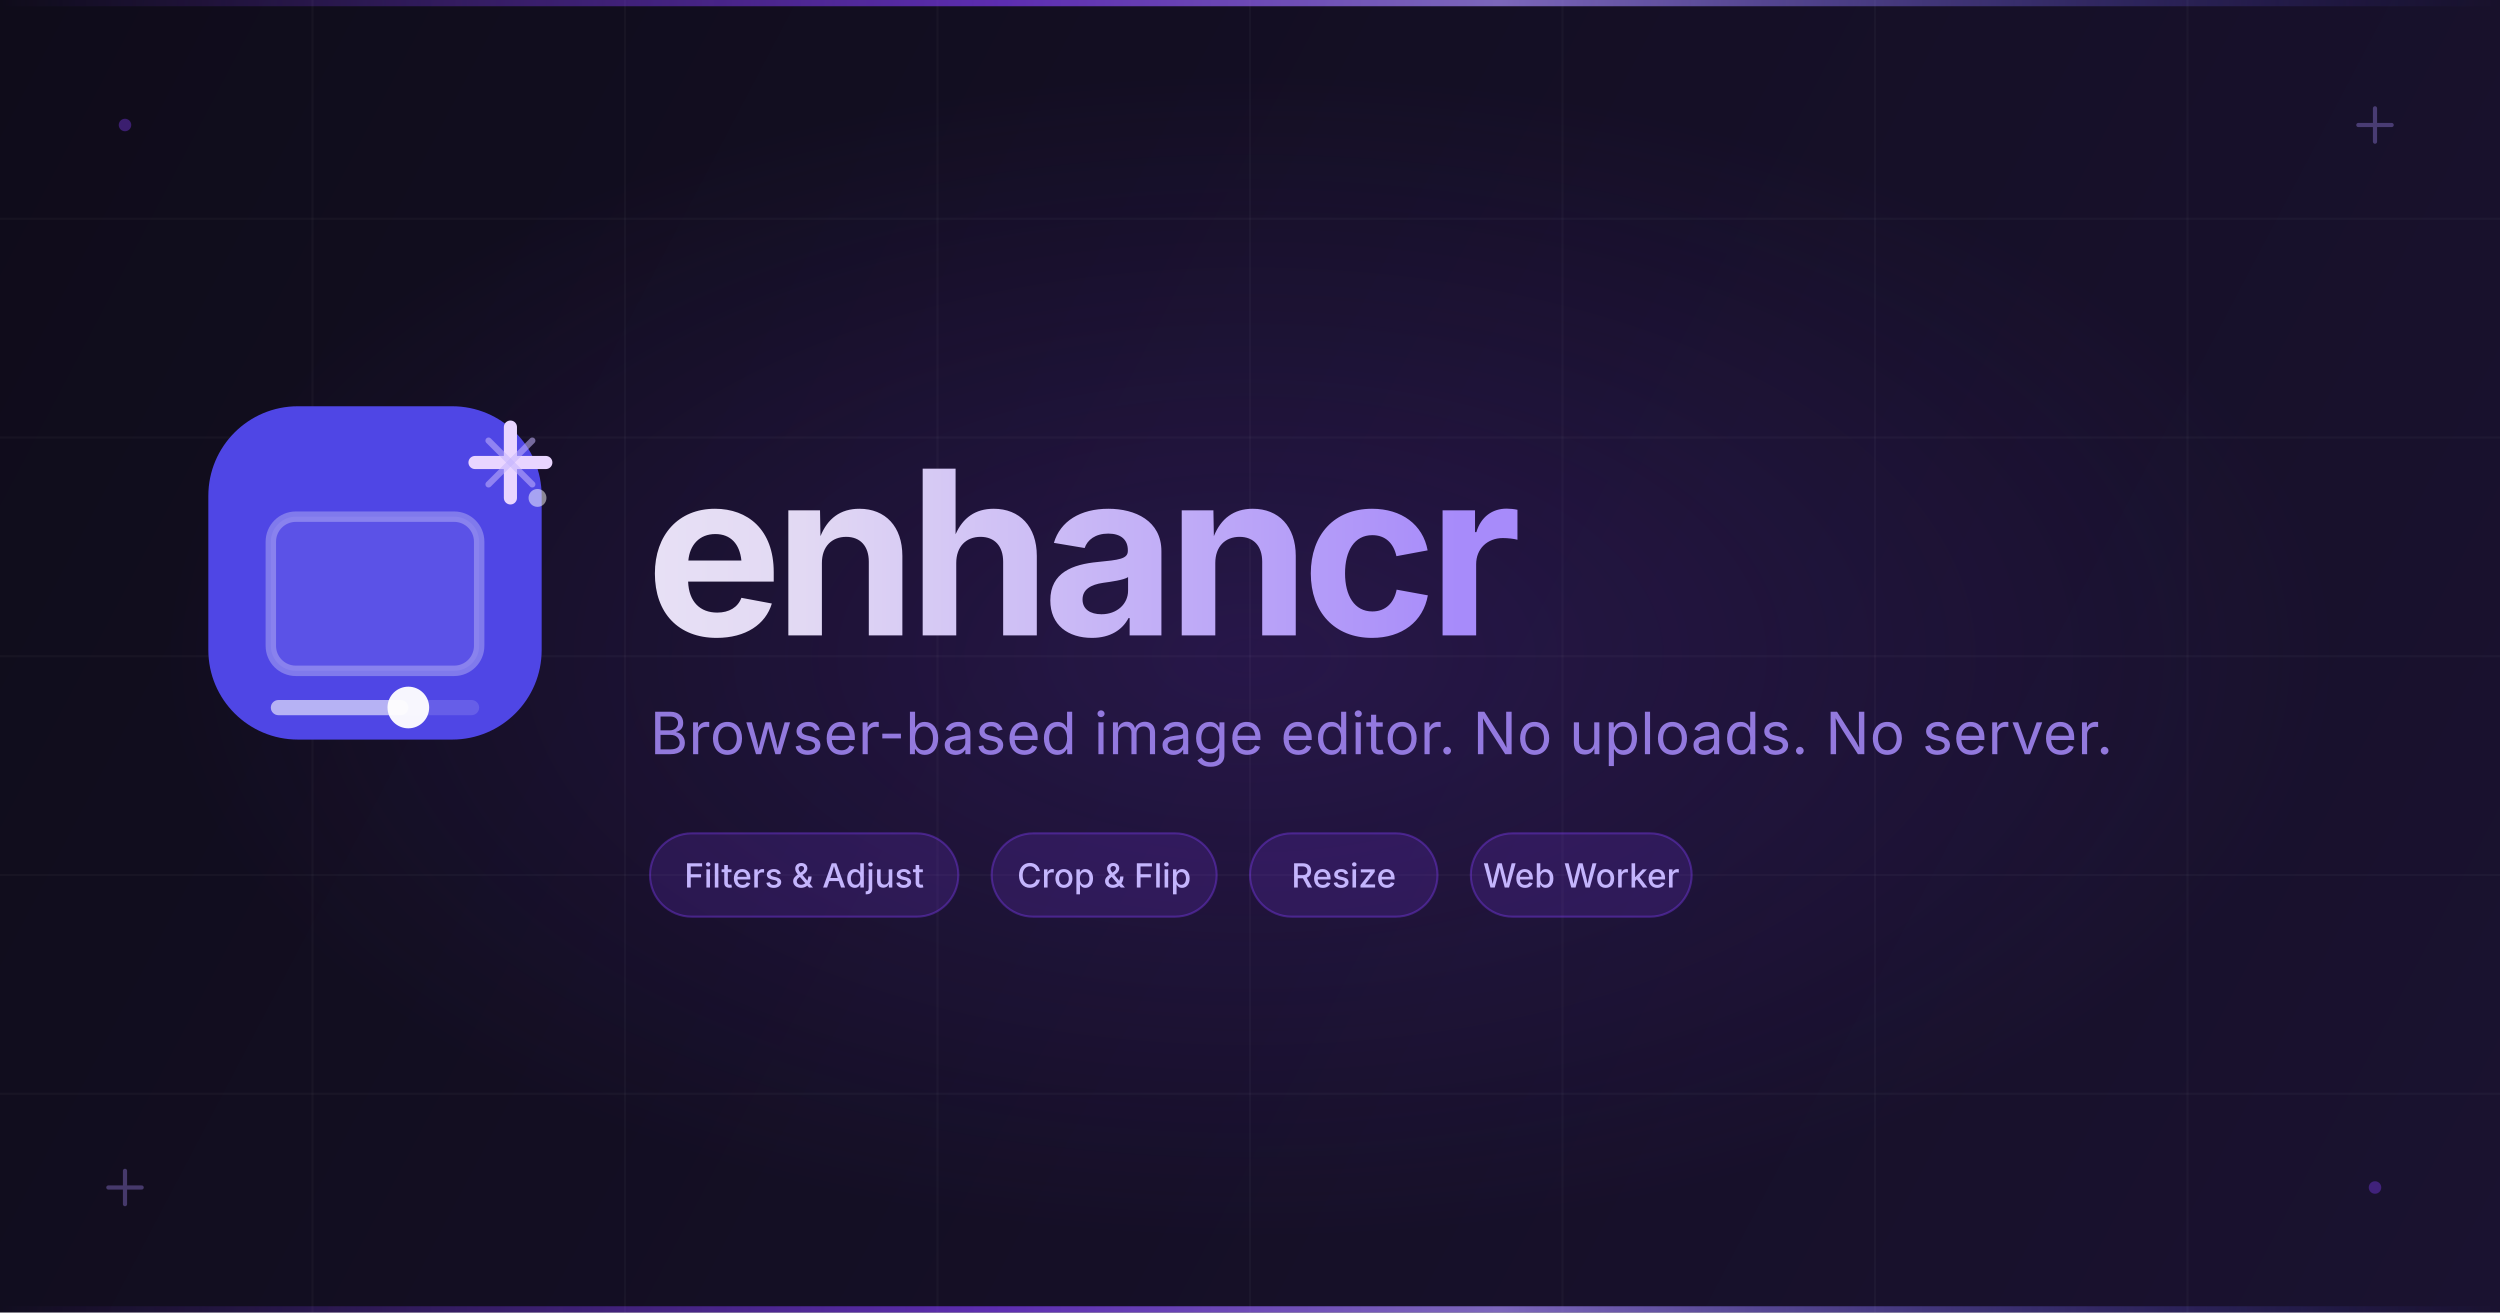
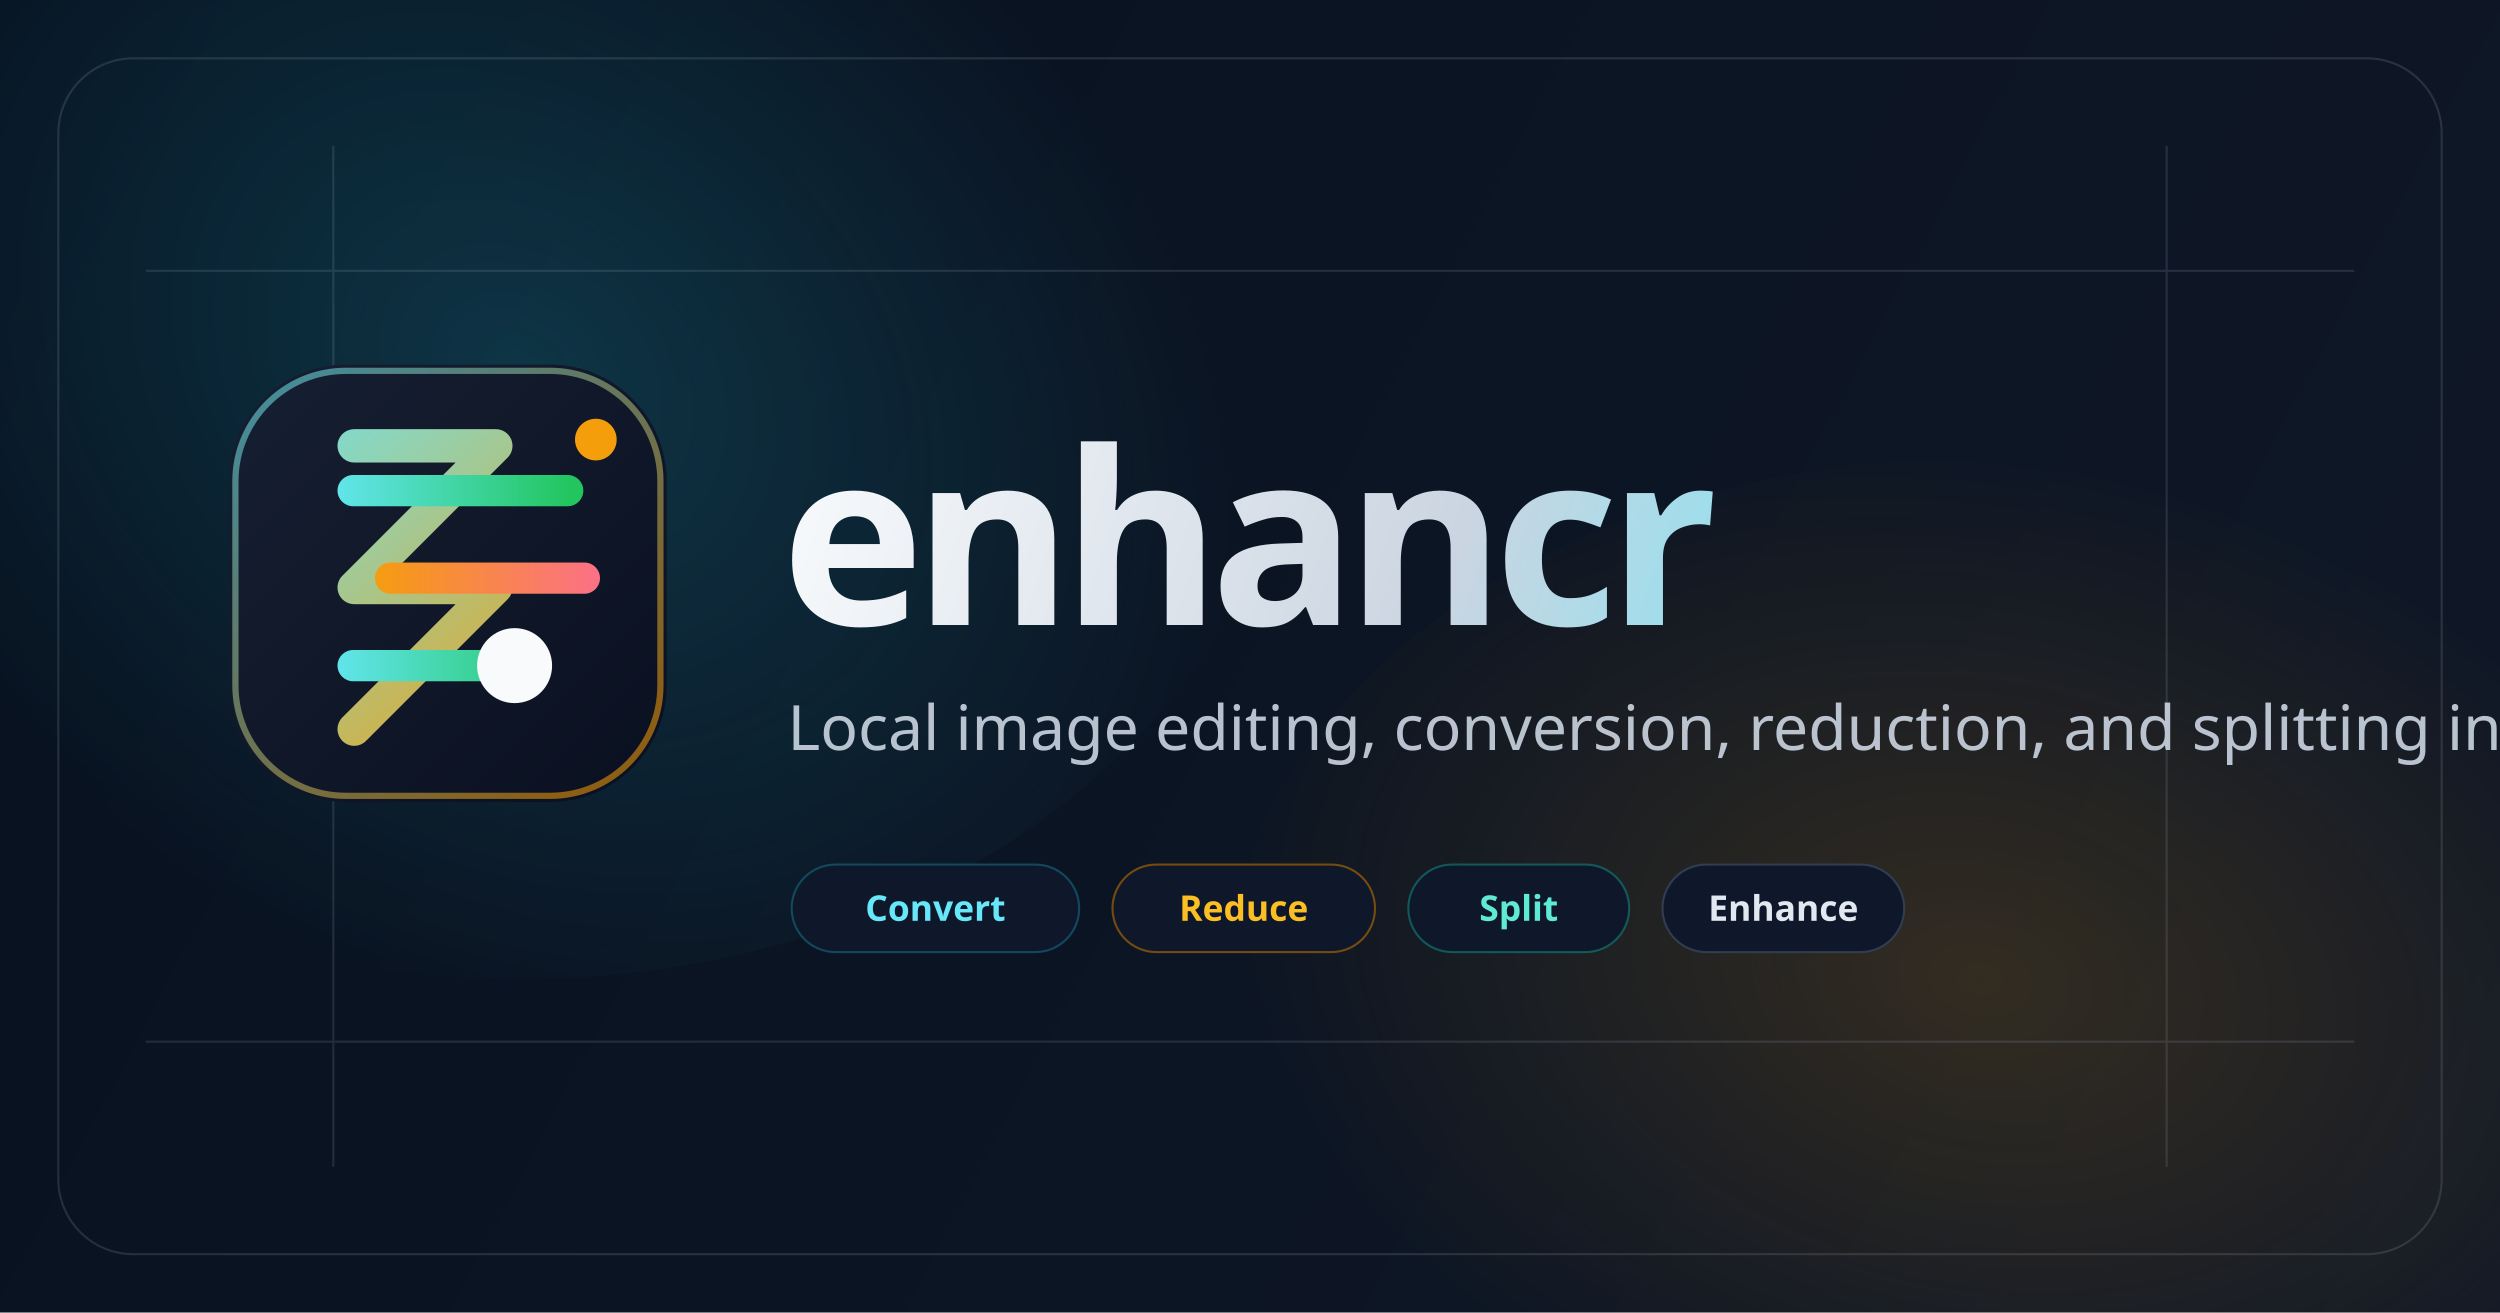
<svg xmlns="http://www.w3.org/2000/svg" viewBox="0 0 1200 630" fill="none">
  <defs>
    <linearGradient id="bg" x1="0" y1="0" x2="1200" y2="630" gradientUnits="userSpaceOnUse">
-       <stop offset="0%" stop-color="#0f0c1a" />
-       <stop offset="100%" stop-color="#1a1230" />
+       <stop offset="0%" stop-color="#07111f" />
+       <stop offset="100%" stop-color="#101827" />
    </linearGradient>
-     <linearGradient id="iconBg" x1="0" y1="0" x2="160" y2="160" gradientUnits="userSpaceOnUse">
-       <stop offset="0%" stop-color="#7c3aed" />
-       <stop offset="100%" stop-color="#4f46e5" />
+     <radialGradient id="glowA" cx="0" cy="0" r="1" gradientUnits="userSpaceOnUse" gradientTransform="translate(250 180) rotate(37) scale(370 290)">
+       <stop offset="0%" stop-color="#22d3ee" stop-opacity="0.18" />
+       <stop offset="100%" stop-color="#22d3ee" stop-opacity="0" />
+     </radialGradient>
+     <radialGradient id="glowB" cx="0" cy="0" r="1" gradientUnits="userSpaceOnUse" gradientTransform="translate(950 470) rotate(12) scale(360 250)">
+       <stop offset="0%" stop-color="#f59e0b" stop-opacity="0.16" />
+       <stop offset="100%" stop-color="#f59e0b" stop-opacity="0" />
+     </radialGradient>
+     <linearGradient id="tile" x1="100" y1="160" x2="320" y2="380" gradientUnits="userSpaceOnUse">
+       <stop offset="0%" stop-color="#172033" />
+       <stop offset="100%" stop-color="#0a1020" />
    </linearGradient>
-     <linearGradient id="shine" x1="0" y1="0" x2="0" y2="80" gradientUnits="userSpaceOnUse">
-       <stop offset="0%" stop-color="#ffffff" stop-opacity="0.22" />
-       <stop offset="100%" stop-color="#ffffff" stop-opacity="0" />
+     <linearGradient id="stroke" x1="130" y1="170" x2="290" y2="360" gradientUnits="userSpaceOnUse">
+       <stop offset="0%" stop-color="#67e8f9" />
+       <stop offset="100%" stop-color="#f59e0b" />
    </linearGradient>
-     <linearGradient id="textGrad" x1="0" y1="0" x2="700" y2="0" gradientUnits="userSpaceOnUse">
-       <stop offset="0%" stop-color="#ffffff" />
-       <stop offset="55%" stop-color="#e2d9f3" />
-       <stop offset="100%" stop-color="#a78bfa" />
+     <linearGradient id="bar" x1="150" y1="0" x2="275" y2="0" gradientUnits="userSpaceOnUse">
+       <stop offset="0%" stop-color="#67e8f9" />
+       <stop offset="100%" stop-color="#22c55e" />
    </linearGradient>
-     <linearGradient id="glowLine" x1="0" y1="0" x2="1200" y2="0" gradientUnits="userSpaceOnUse">
-       <stop offset="0%" stop-color="#7c3aed" stop-opacity="0" />
-       <stop offset="40%" stop-color="#7c3aed" stop-opacity="0.7" />
-       <stop offset="60%" stop-color="#a78bfa" stop-opacity="0.7" />
-       <stop offset="100%" stop-color="#4f46e5" stop-opacity="0" />
+     <linearGradient id="barWarm" x1="175" y1="0" x2="287" y2="0" gradientUnits="userSpaceOnUse">
+       <stop offset="0%" stop-color="#f59e0b" />
+       <stop offset="100%" stop-color="#fb7185" />
    </linearGradient>
-     <radialGradient id="glow1" cx="50%" cy="50%" r="50%">
-       <stop offset="0%" stop-color="#7c3aed" stop-opacity="0.18" />
-       <stop offset="100%" stop-color="#7c3aed" stop-opacity="0" />
-     </radialGradient>
-     <clipPath id="frameClip">
-       <rect x="30" y="53" width="100" height="73" rx="11" />
-     </clipPath>
+     <linearGradient id="word" x1="380" y1="210" x2="930" y2="390" gradientUnits="userSpaceOnUse">
+       <stop offset="0%" stop-color="#f8fafc" />
+       <stop offset="55%" stop-color="#cbd5e1" />
+       <stop offset="100%" stop-color="#67e8f9" />
+     </linearGradient>
  </defs>
  <rect width="1200" height="630" fill="url(#bg)" />
-   <ellipse cx="600" cy="315" rx="520" ry="280" fill="url(#glow1)" />
-   <g stroke="#ffffff" stroke-opacity="0.03" stroke-width="1">
-     <line x1="0" y1="105" x2="1200" y2="105" />
-     <line x1="0" y1="210" x2="1200" y2="210" />
-     <line x1="0" y1="315" x2="1200" y2="315" />
-     <line x1="0" y1="420" x2="1200" y2="420" />
-     <line x1="0" y1="525" x2="1200" y2="525" />
-     <line x1="150" y1="0" x2="150" y2="630" />
-     <line x1="300" y1="0" x2="300" y2="630" />
-     <line x1="450" y1="0" x2="450" y2="630" />
-     <line x1="600" y1="0" x2="600" y2="630" />
-     <line x1="750" y1="0" x2="750" y2="630" />
-     <line x1="900" y1="0" x2="900" y2="630" />
-     <line x1="1050" y1="0" x2="1050" y2="630" />
+   <rect x="28" y="28" width="1144" height="574" rx="36" stroke="#ffffff" stroke-opacity="0.12" />
+   <ellipse cx="250" cy="180" rx="370" ry="290" fill="url(#glowA)" />
+   <ellipse cx="950" cy="470" rx="360" ry="250" fill="url(#glowB)" />
+   <g opacity="0.18" stroke="#94a3b8">
+     <path d="M70 130H1130" />
+     <path d="M70 500H1130" />
+     <path d="M160 70V560" />
+     <path d="M1040 70V560" />
  </g>
-   <rect x="0" y="0" width="1200" height="3" fill="url(#glowLine)" />
-   <rect x="0" y="627" width="1200" height="3" fill="url(#glowLine)" />
-   <rect x="100" y="195" width="160" height="160" rx="43" fill="url(#iconBg)" />
-   <rect x="100" y="195" width="160" height="87" rx="43" fill="url(#shine)" />
-   <rect x="100" y="255" width="160" height="40" fill="url(#shine)" />
-   <rect x="130" y="248" width="100" height="74" rx="12" fill="white" fill-opacity="0.07" stroke="white" stroke-opacity="0.28" stroke-width="5" />
-   <g clip-path="url(#frameClip)">
-     <rect x="30" y="53" width="100" height="73" fill="#1e1b4b" fill-opacity="0.55" transform="translate(100,195)" />
-     <polygon points="130,322 170,271 210,322" fill="#4c1d95" fill-opacity="0.78" />
-     <polygon points="163,322 196,284 230,322" fill="#5b21b6" fill-opacity="0.65" />
-     <circle cx="218" cy="261" r="12" fill="#fbbf24" fill-opacity="0.88" />
-   </g>
-   <g transform="translate(245, 222)">
-     <line x1="0" y1="-17" x2="0" y2="17" stroke="#e9d5ff" stroke-width="6.3" stroke-linecap="round" />
-     <line x1="-17" y1="0" x2="17" y2="0" stroke="#e9d5ff" stroke-width="6.3" stroke-linecap="round" />
-     <line x1="-10.5" y1="-10.5" x2="10.5" y2="10.5" stroke="#c4b5fd" stroke-width="3" stroke-linecap="round" stroke-opacity="0.55" />
-     <line x1="10.5" y1="-10.5" x2="-10.5" y2="10.5" stroke="#c4b5fd" stroke-width="3" stroke-linecap="round" stroke-opacity="0.55" />
-   </g>
-   <circle cx="258" cy="239" r="4.3" fill="white" fill-opacity="0.5" />
-   <rect x="130" y="336" width="100" height="7.3" rx="3.7" fill="white" fill-opacity="0.13" />
-   <rect x="130" y="336" width="66" height="7.3" rx="3.7" fill="white" fill-opacity="0.52" />
-   <circle cx="196" cy="339.6" r="10" fill="white" fill-opacity="0.95" />
-   <text x="310" y="305" font-family="'Inter', 'SF Pro Display', -apple-system, BlinkMacSystemFont, 'Segoe UI', sans-serif" font-size="110" font-weight="700" letter-spacing="-4" fill="url(#textGrad)">enhancr</text>
-   <text x="312" y="362" font-family="'Inter', 'SF Pro Display', -apple-system, BlinkMacSystemFont, 'Segoe UI', sans-serif" font-size="28" font-weight="400" letter-spacing="0.2" fill="#a78bfa" fill-opacity="0.85">Browser-based image editor. No uploads. No server.</text>
-   <g transform="translate(60, 570)" opacity="0.35">
-     <line x1="0" y1="-8" x2="0" y2="8" stroke="#a78bfa" stroke-width="2" stroke-linecap="round" />
-     <line x1="-8" y1="0" x2="8" y2="0" stroke="#a78bfa" stroke-width="2" stroke-linecap="round" />
-   </g>
-   <g transform="translate(1140, 60)" opacity="0.35">
-     <line x1="0" y1="-8" x2="0" y2="8" stroke="#a78bfa" stroke-width="2" stroke-linecap="round" />
-     <line x1="-8" y1="0" x2="8" y2="0" stroke="#a78bfa" stroke-width="2" stroke-linecap="round" />
-   </g>
-   <circle cx="1140" cy="570" r="3" fill="#7c3aed" fill-opacity="0.4" />
-   <circle cx="60" cy="60" r="3" fill="#7c3aed" fill-opacity="0.4" />
-   <g transform="translate(312, 400)">
-     <rect x="0" y="0" width="148" height="40" rx="20" fill="#7c3aed" fill-opacity="0.18" stroke="#7c3aed" stroke-opacity="0.4" stroke-width="1" />
-     <text x="74" y="26" font-family="'Inter', -apple-system, sans-serif" font-size="16" font-weight="500" fill="#c4b5fd" text-anchor="middle">Filters &amp; Adjust</text>
-     <rect x="164" y="0" width="108" height="40" rx="20" fill="#7c3aed" fill-opacity="0.18" stroke="#7c3aed" stroke-opacity="0.4" stroke-width="1" />
-     <text x="218" y="26" font-family="'Inter', -apple-system, sans-serif" font-size="16" font-weight="500" fill="#c4b5fd" text-anchor="middle">Crop &amp; Flip</text>
-     <rect x="288" y="0" width="90" height="40" rx="20" fill="#7c3aed" fill-opacity="0.18" stroke="#7c3aed" stroke-opacity="0.4" stroke-width="1" />
-     <text x="333" y="26" font-family="'Inter', -apple-system, sans-serif" font-size="16" font-weight="500" fill="#c4b5fd" text-anchor="middle">Resize</text>
-     <rect x="394" y="0" width="106" height="40" rx="20" fill="#7c3aed" fill-opacity="0.18" stroke="#7c3aed" stroke-opacity="0.4" stroke-width="1" />
-     <text x="447" y="26" font-family="'Inter', -apple-system, sans-serif" font-size="16" font-weight="500" fill="#c4b5fd" text-anchor="middle">Web Worker</text>
+   <rect x="110" y="175" width="210" height="210" rx="56" fill="url(#tile)" />
+   <rect x="113" y="178" width="204" height="204" rx="53" stroke="url(#stroke)" stroke-opacity="0.55" stroke-width="3" />
+   <path d="M170 214H238L170 282H238L170 350" stroke="url(#stroke)" stroke-width="16" stroke-linecap="round" stroke-linejoin="round" />
+   <rect x="162" y="228" width="118" height="15" rx="7.5" fill="url(#bar)" />
+   <rect x="180" y="270" width="108" height="15" rx="7.5" fill="url(#barWarm)" />
+   <rect x="162" y="312" width="78" height="15" rx="7.5" fill="url(#bar)" />
+   <circle cx="247" cy="319.5" r="18" fill="#f8fafc" />
+   <circle cx="286" cy="211" r="10" fill="#f59e0b" />
+   <text x="375" y="300" font-family="'Avenir Next', 'Segoe UI', sans-serif" font-size="116" font-weight="700" letter-spacing="-5" fill="url(#word)">enhancr</text>
+   <text x="378" y="360" font-family="'Avenir Next', 'Segoe UI', sans-serif" font-size="30" font-weight="500" fill="#cbd5e1" fill-opacity="0.9">Local image editing, conversion, reduction, and splitting in the browser.</text>
+   <g transform="translate(380 415)">
+     <rect x="0" y="0" width="138" height="42" rx="21" fill="#0f172a" stroke="#155e75" stroke-opacity="0.7" />
+     <text x="69" y="27" font-family="'Avenir Next', 'Segoe UI', sans-serif" font-size="17" font-weight="600" fill="#67e8f9" text-anchor="middle">Convert</text>
+     <rect x="154" y="0" width="126" height="42" rx="21" fill="#0f172a" stroke="#a16207" stroke-opacity="0.7" />
+     <text x="217" y="27" font-family="'Avenir Next', 'Segoe UI', sans-serif" font-size="17" font-weight="600" fill="#fbbf24" text-anchor="middle">Reduce</text>
+     <rect x="296" y="0" width="106" height="42" rx="21" fill="#0f172a" stroke="#0f766e" stroke-opacity="0.7" />
+     <text x="349" y="27" font-family="'Avenir Next', 'Segoe UI', sans-serif" font-size="17" font-weight="600" fill="#5eead4" text-anchor="middle">Split</text>
+     <rect x="418" y="0" width="116" height="42" rx="21" fill="#0f172a" stroke="#334155" stroke-opacity="0.9" />
+     <text x="476" y="27" font-family="'Avenir Next', 'Segoe UI', sans-serif" font-size="17" font-weight="600" fill="#e2e8f0" text-anchor="middle">Enhance</text>
  </g>
</svg>
